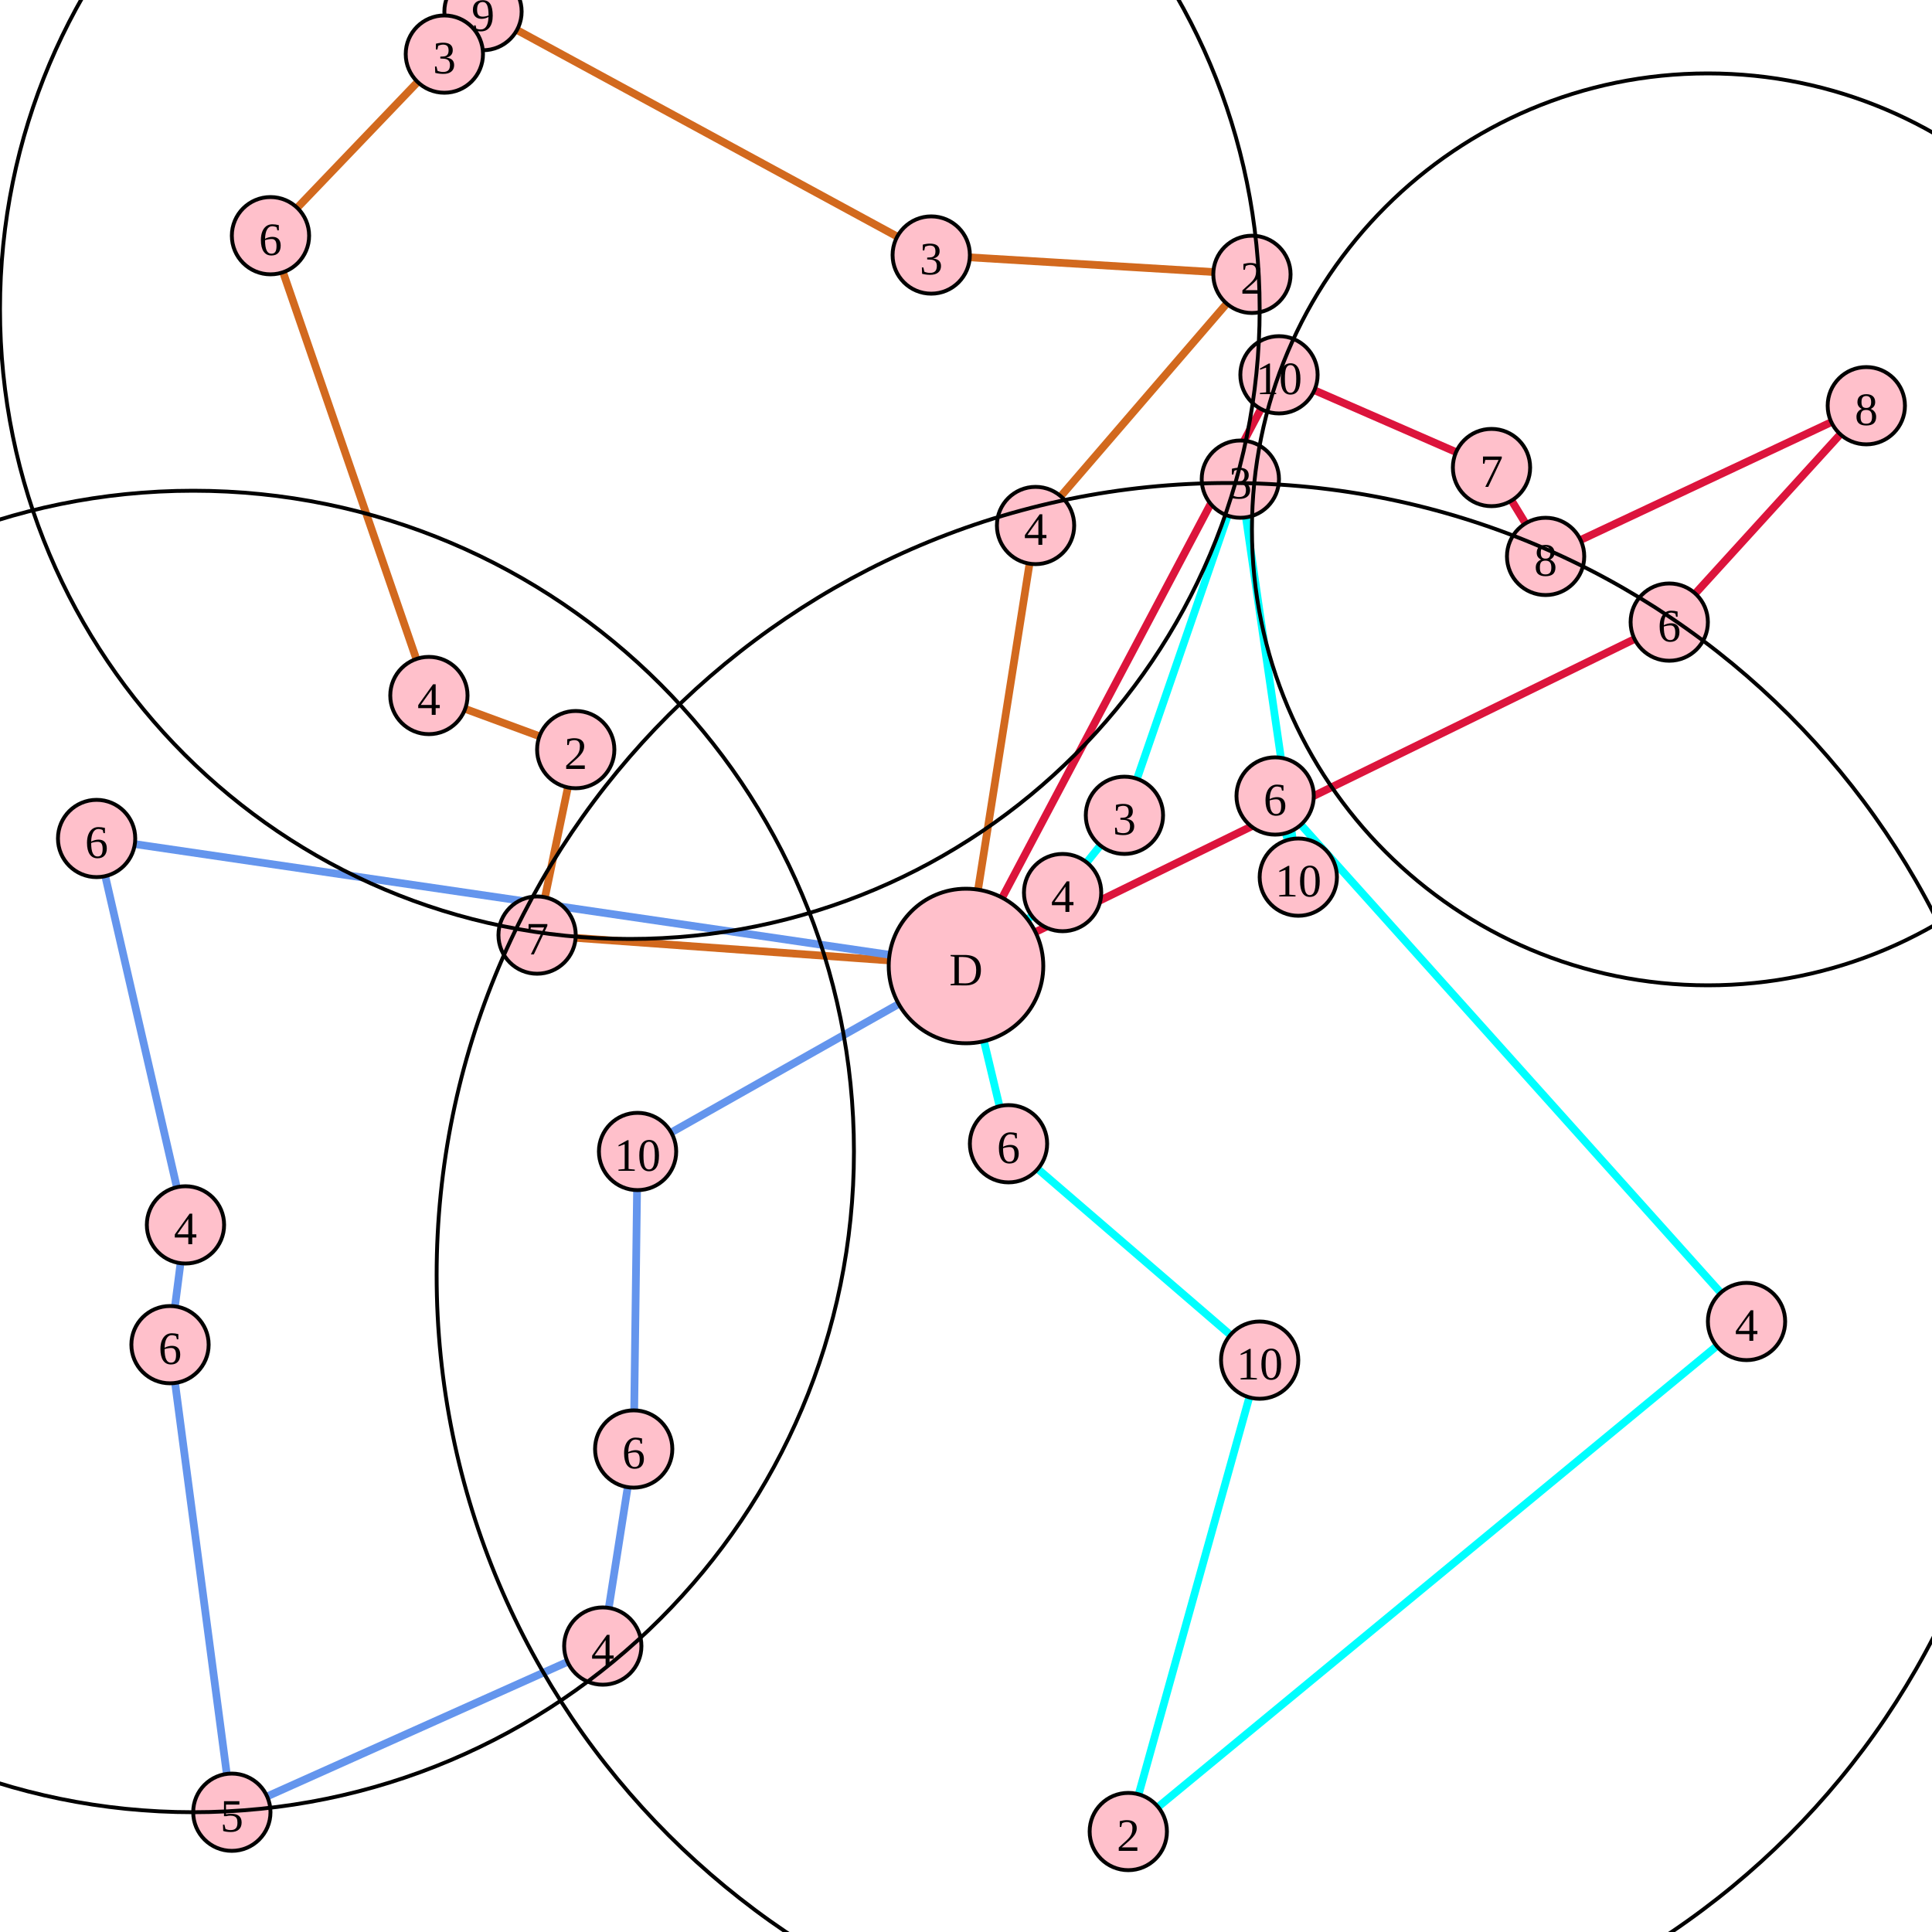
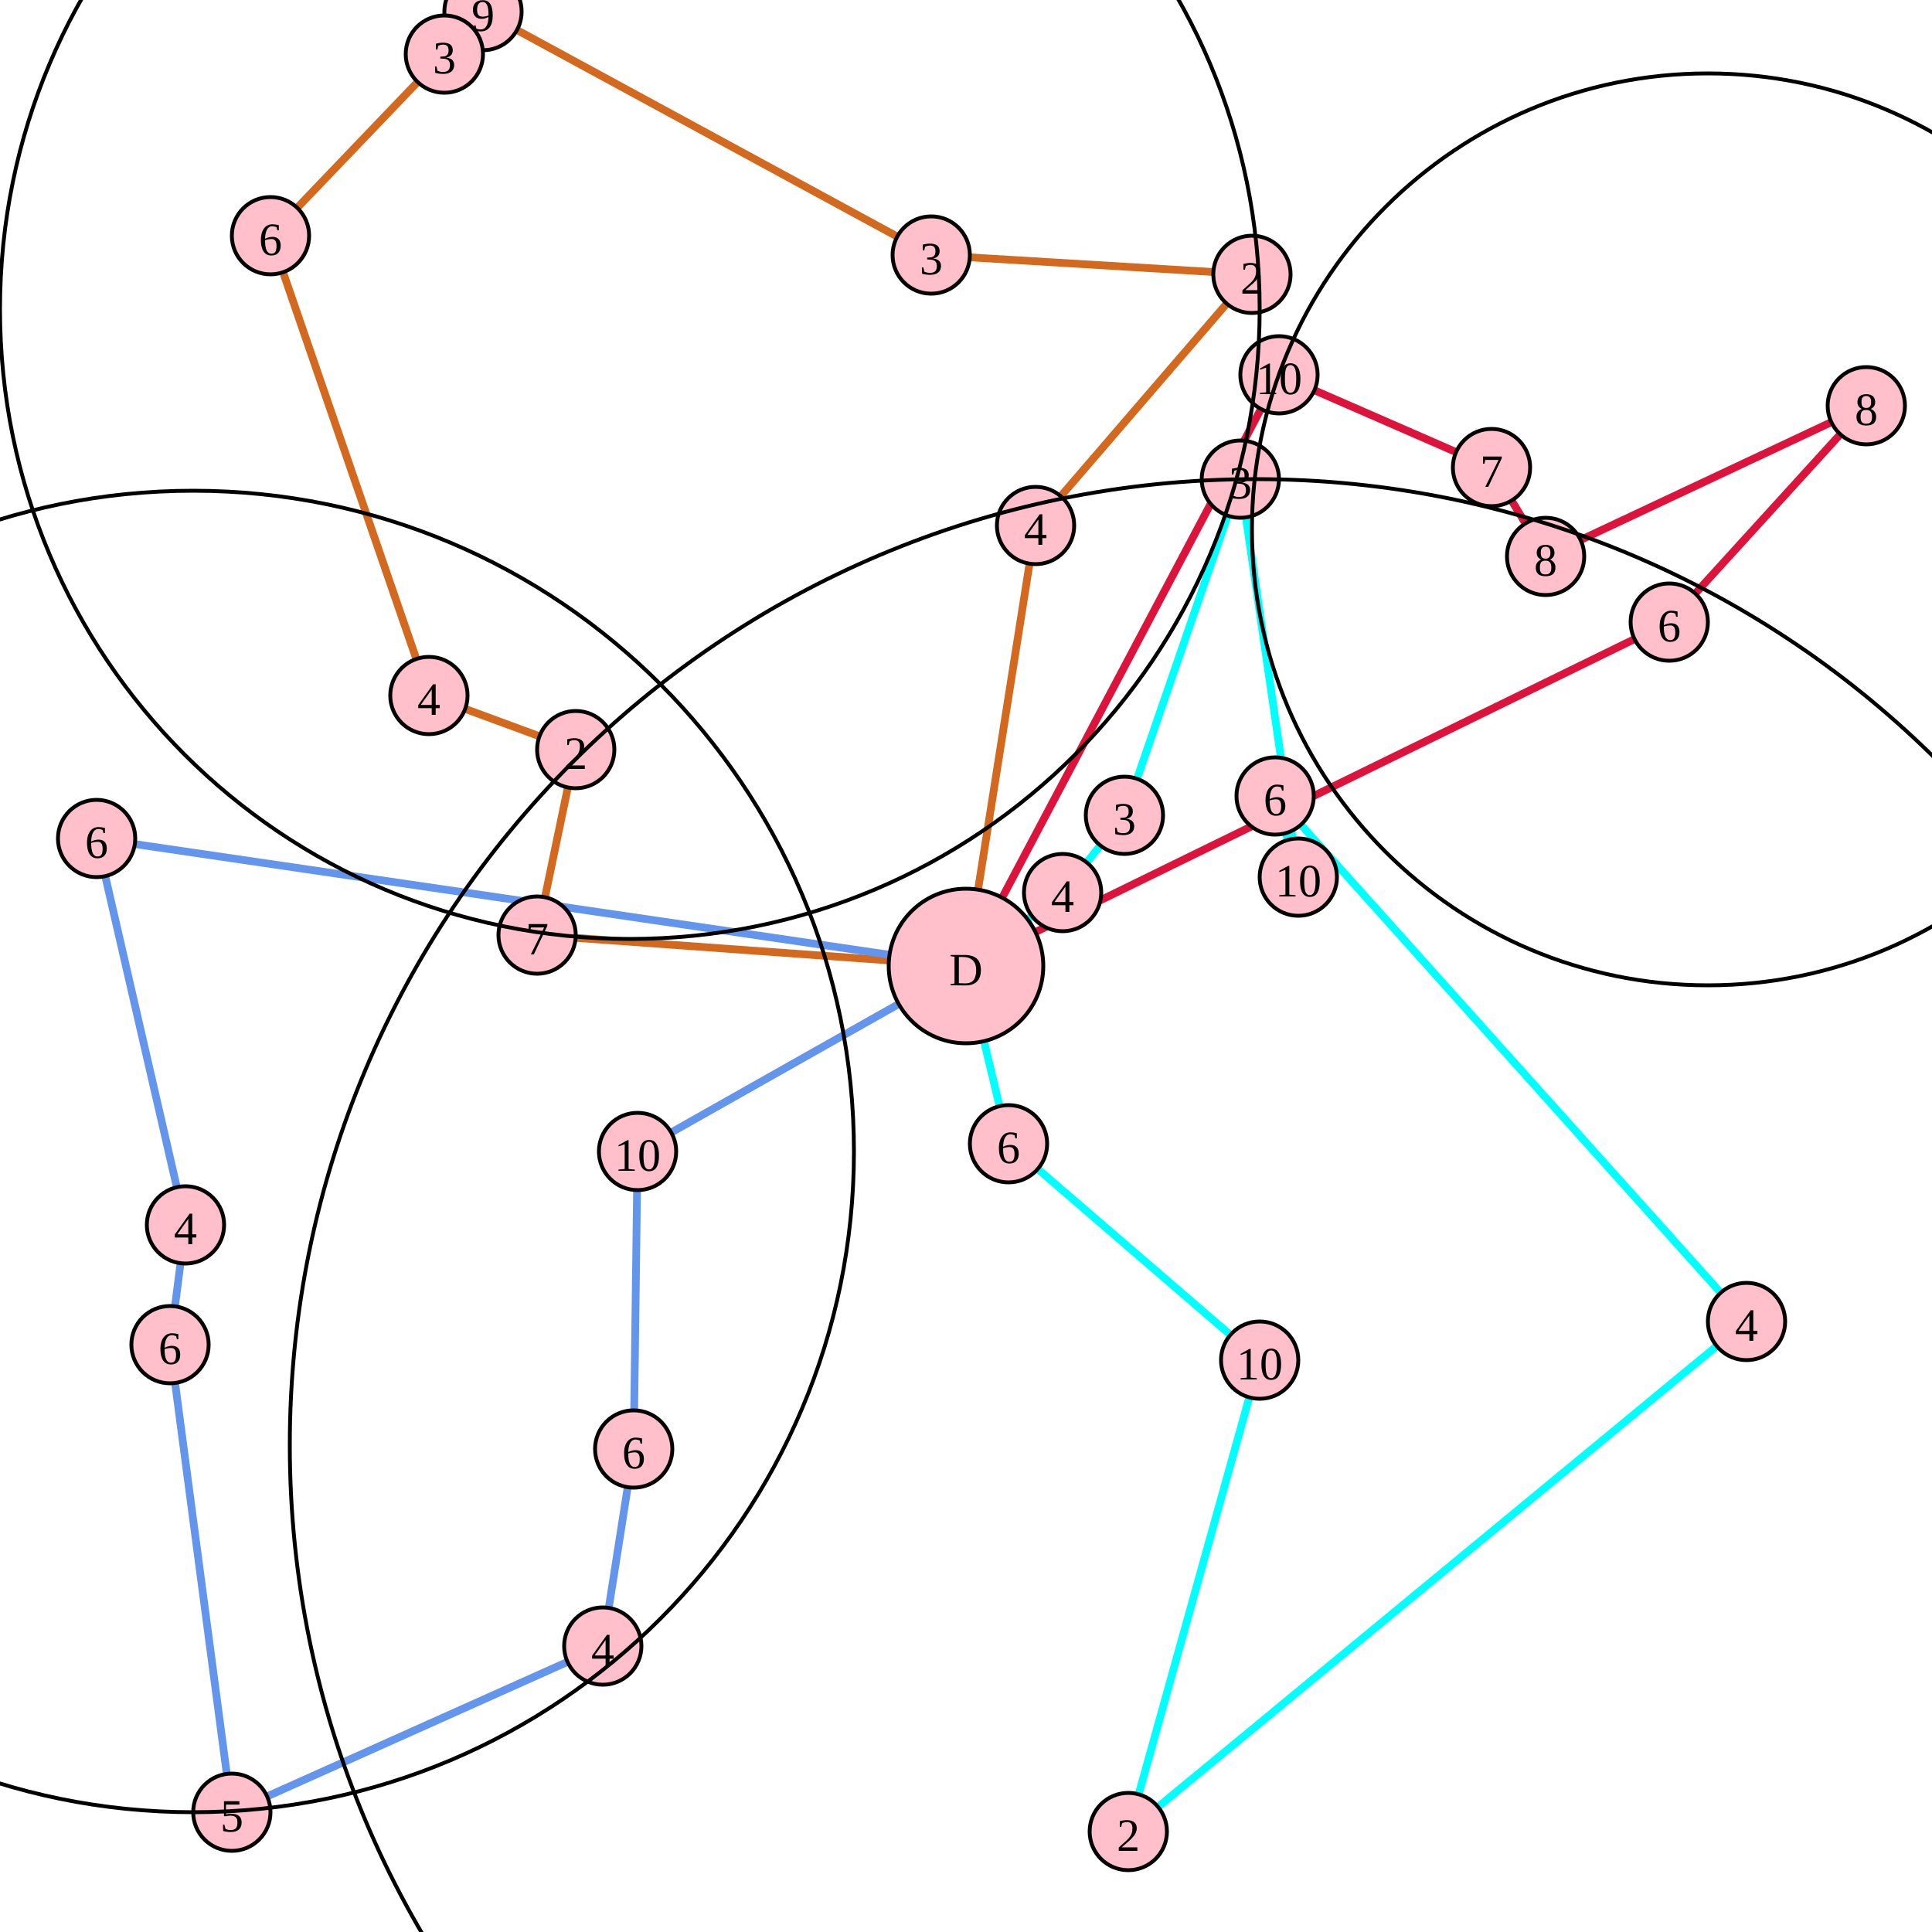
<svg xmlns="http://www.w3.org/2000/svg" width="8cm" height="8cm" viewBox="0 0 500 500" version="1.1">
  <path d="M250.0 250.0 L268.0 136.0L324.0 71.0L241.0 66.0L125.0 3.0L115.0 14.0L70.0 61.0L111.0 180.0L149.0 194.0L139.0 242.0z" stroke="chocolate" fill="none" stroke-width="2" />
  <path d="M250.0 250.0 L25.0 217.0L48.0 317.0L44.0 348.0L60.0 469.0L156.0 426.0L164.0 375.0L165.0 298.0z" stroke="cornflowerblue" fill="none" stroke-width="2" />
  <path d="M250.0 250.0 L331.0 97.0L386.0 121.0L400.0 144.0L483.0 105.0L432.0 161.0z" stroke="crimson" fill="none" stroke-width="2" />
  <path d="M250.0 250.0 L275.0 231.0L291.0 211.0L321.0 124.0L336.0 227.0L330.0 206.0L452.0 342.0L292.0 474.0L326.0 352.0L261.0 296.0z" stroke="cyan" fill="none" stroke-width="2" />
  <g transform="translate(268,136)">
    <circle cx="0" cy="0" r="10" fill="pink" stroke="black" stroke-width="1" />
    <text text-anchor="middle" y="5">4</text>
  </g>
  <g transform="translate(111,180)">
    <circle cx="0" cy="0" r="10" fill="pink" stroke="black" stroke-width="1" />
    <text text-anchor="middle" y="5">4</text>
  </g>
  <g transform="translate(452,342)">
    <circle cx="0" cy="0" r="10" fill="pink" stroke="black" stroke-width="1" />
    <text text-anchor="middle" y="5">4</text>
  </g>
  <g transform="translate(48,317)">
    <circle cx="0" cy="0" r="10" fill="pink" stroke="black" stroke-width="1" />
    <text text-anchor="middle" y="5">4</text>
  </g>
  <g transform="translate(275,231)">
    <circle cx="0" cy="0" r="10" fill="pink" stroke="black" stroke-width="1" />
    <text text-anchor="middle" y="5">4</text>
  </g>
  <g transform="translate(165,298)">
    <circle cx="0" cy="0" r="10" fill="pink" stroke="black" stroke-width="1" />
    <text text-anchor="middle" y="5">10</text>
  </g>
  <g transform="translate(241,66)">
    <circle cx="0" cy="0" r="10" fill="pink" stroke="black" stroke-width="1" />
    <text text-anchor="middle" y="5">3</text>
  </g>
  <g transform="translate(331,97)">
    <circle cx="0" cy="0" r="10" fill="pink" stroke="black" stroke-width="1" />
    <text text-anchor="middle" y="5">10</text>
  </g>
  <g transform="translate(324,71)">
    <circle cx="0" cy="0" r="10" fill="pink" stroke="black" stroke-width="1" />
    <text text-anchor="middle" y="5">2</text>
  </g>
  <g transform="translate(400,144)">
    <circle cx="0" cy="0" r="10" fill="pink" stroke="black" stroke-width="1" />
    <text text-anchor="middle" y="5">8</text>
  </g>
  <g transform="translate(483,105)">
    <circle cx="0" cy="0" r="10" fill="pink" stroke="black" stroke-width="1" />
    <text text-anchor="middle" y="5">8</text>
  </g>
  <g transform="translate(149,194)">
    <circle cx="0" cy="0" r="10" fill="pink" stroke="black" stroke-width="1" />
    <text text-anchor="middle" y="5">2</text>
  </g>
  <g transform="translate(326,352)">
    <circle cx="0" cy="0" r="10" fill="pink" stroke="black" stroke-width="1" />
    <text text-anchor="middle" y="5">10</text>
  </g>
  <g transform="translate(164,375)">
    <circle cx="0" cy="0" r="10" fill="pink" stroke="black" stroke-width="1" />
    <text text-anchor="middle" y="5">6</text>
  </g>
  <g transform="translate(336,227)">
    <circle cx="0" cy="0" r="10" fill="pink" stroke="black" stroke-width="1" />
    <text text-anchor="middle" y="5">10</text>
  </g>
  <g transform="translate(60,469)">
    <circle cx="0" cy="0" r="10" fill="pink" stroke="black" stroke-width="1" />
    <text text-anchor="middle" y="5">5</text>
  </g>
  <g transform="translate(292,474)">
    <circle cx="0" cy="0" r="10" fill="pink" stroke="black" stroke-width="1" />
    <text text-anchor="middle" y="5">2</text>
  </g>
  <g transform="translate(70,61)">
    <circle cx="0" cy="0" r="10" fill="pink" stroke="black" stroke-width="1" />
    <text text-anchor="middle" y="5">6</text>
  </g>
  <g transform="translate(321,124)">
    <circle cx="0" cy="0" r="10" fill="pink" stroke="black" stroke-width="1" />
    <text text-anchor="middle" y="5">3</text>
  </g>
  <g transform="translate(44,348)">
    <circle cx="0" cy="0" r="10" fill="pink" stroke="black" stroke-width="1" />
    <text text-anchor="middle" y="5">6</text>
  </g>
  <g transform="translate(330,206)">
    <circle cx="0" cy="0" r="10" fill="pink" stroke="black" stroke-width="1" />
    <text text-anchor="middle" y="5">6</text>
  </g>
  <g transform="translate(432,161)">
    <circle cx="0" cy="0" r="10" fill="pink" stroke="black" stroke-width="1" />
    <text text-anchor="middle" y="5">6</text>
  </g>
  <g transform="translate(386,121)">
    <circle cx="0" cy="0" r="10" fill="pink" stroke="black" stroke-width="1" />
    <text text-anchor="middle" y="5">7</text>
  </g>
  <g transform="translate(125,3)">
    <circle cx="0" cy="0" r="10" fill="pink" stroke="black" stroke-width="1" />
    <text text-anchor="middle" y="5">9</text>
  </g>
  <g transform="translate(261,296)">
    <circle cx="0" cy="0" r="10" fill="pink" stroke="black" stroke-width="1" />
    <text text-anchor="middle" y="5">6</text>
  </g>
  <g transform="translate(291,211)">
    <circle cx="0" cy="0" r="10" fill="pink" stroke="black" stroke-width="1" />
    <text text-anchor="middle" y="5">3</text>
  </g>
  <g transform="translate(156,426)">
    <circle cx="0" cy="0" r="10" fill="pink" stroke="black" stroke-width="1" />
    <text text-anchor="middle" y="5">4</text>
  </g>
  <g transform="translate(25,217)">
    <circle cx="0" cy="0" r="10" fill="pink" stroke="black" stroke-width="1" />
    <text text-anchor="middle" y="5">6</text>
  </g>
  <g transform="translate(115,14)">
    <circle cx="0" cy="0" r="10" fill="pink" stroke="black" stroke-width="1" />
    <text text-anchor="middle" y="5">3</text>
  </g>
  <g transform="translate(139,242)">
    <circle cx="0" cy="0" r="10" fill="pink" stroke="black" stroke-width="1" />
    <text text-anchor="middle" y="5">7</text>
  </g>
  <g transform="translate(163,80)">
    <circle cx="0" cy="0" r="163" fill="none" stroke="black" stroke-width="1" />
    <text text-anchor="middle" y="5" />
  </g>
  <g transform="translate(50,298)">
    <circle cx="0" cy="0" r="171" fill="none" stroke="black" stroke-width="1" />
    <text text-anchor="middle" y="5" />
  </g>
  <g transform="translate(442,137)">
    <circle cx="0" cy="0" r="118" fill="none" stroke="black" stroke-width="1" />
    <text text-anchor="middle" y="5" />
  </g>
-   <g transform="translate(318,330)">
-     <circle cx="0" cy="0" r="205" fill="none" stroke="black" stroke-width="1" />
+   <g transform="translate(325,374)">
+     <circle cx="0" cy="0" r="250" fill="none" stroke="black" stroke-width="1" />
    <text text-anchor="middle" y="5" />
  </g>
  <g transform="translate(250,250)">
    <circle cx="0" cy="0" r="20" fill="pink" stroke="black" stroke-width="1" />
    <text text-anchor="middle" y="5">D</text>
  </g>
</svg>
